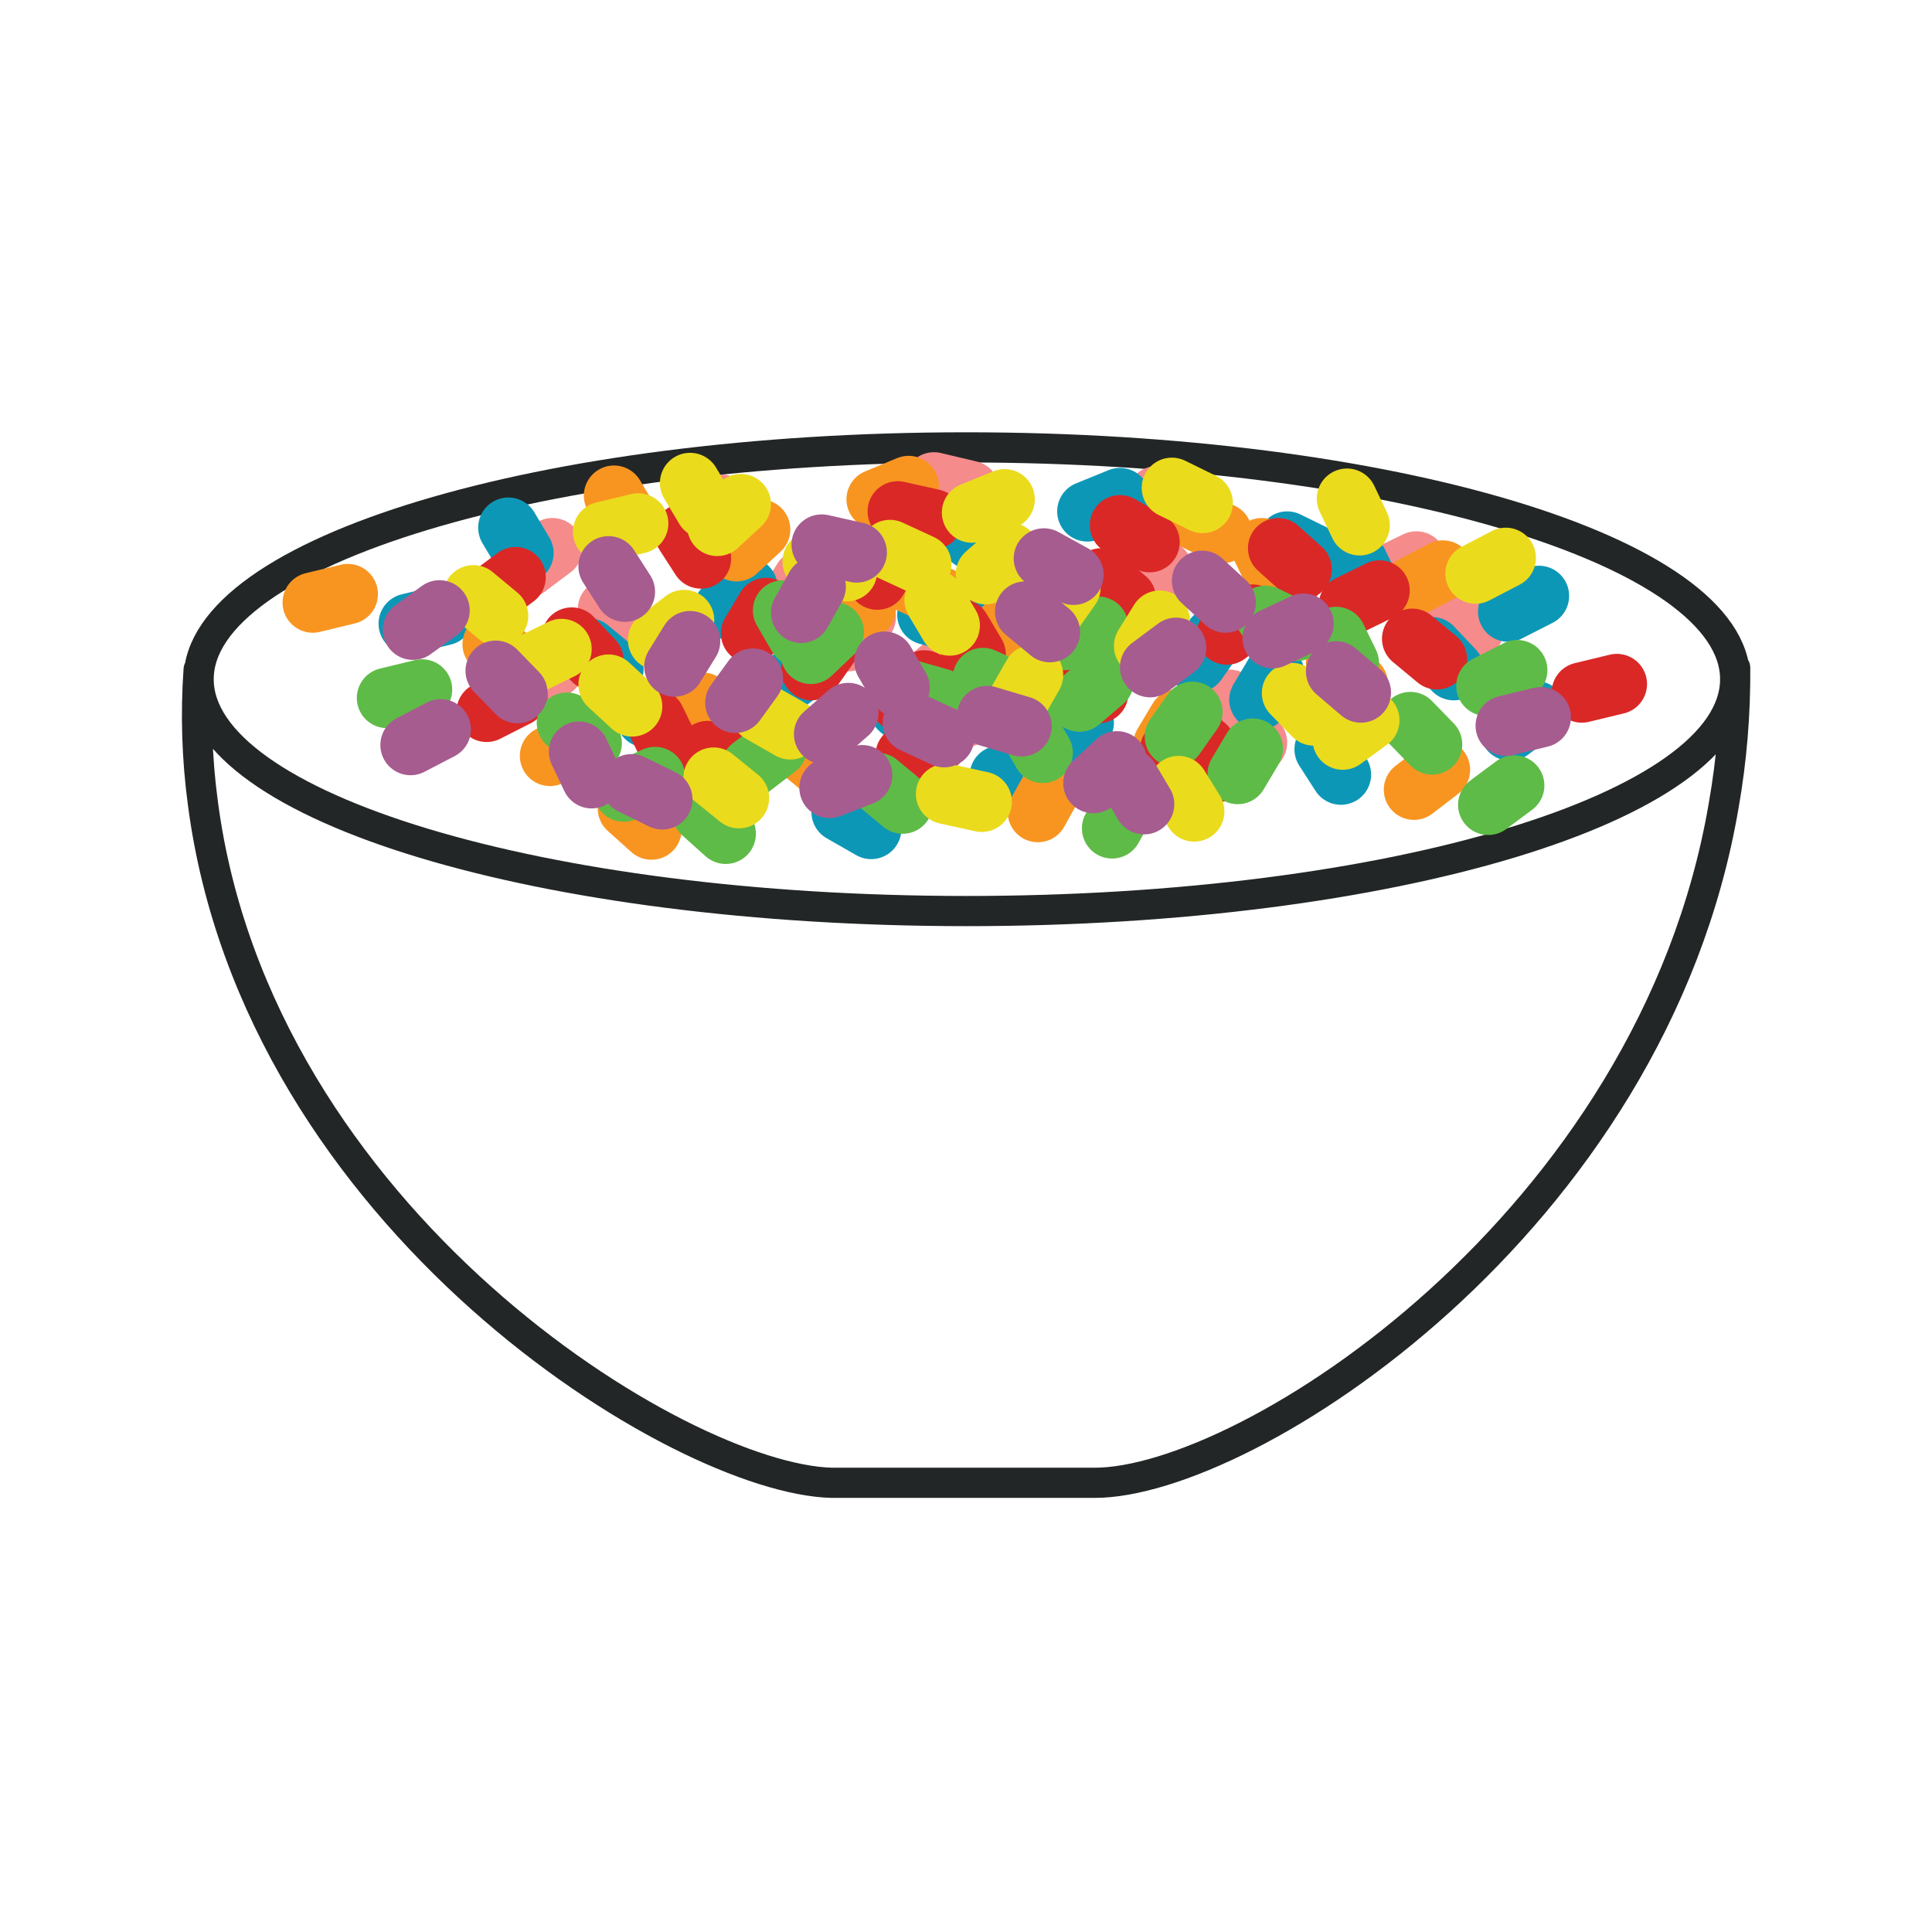
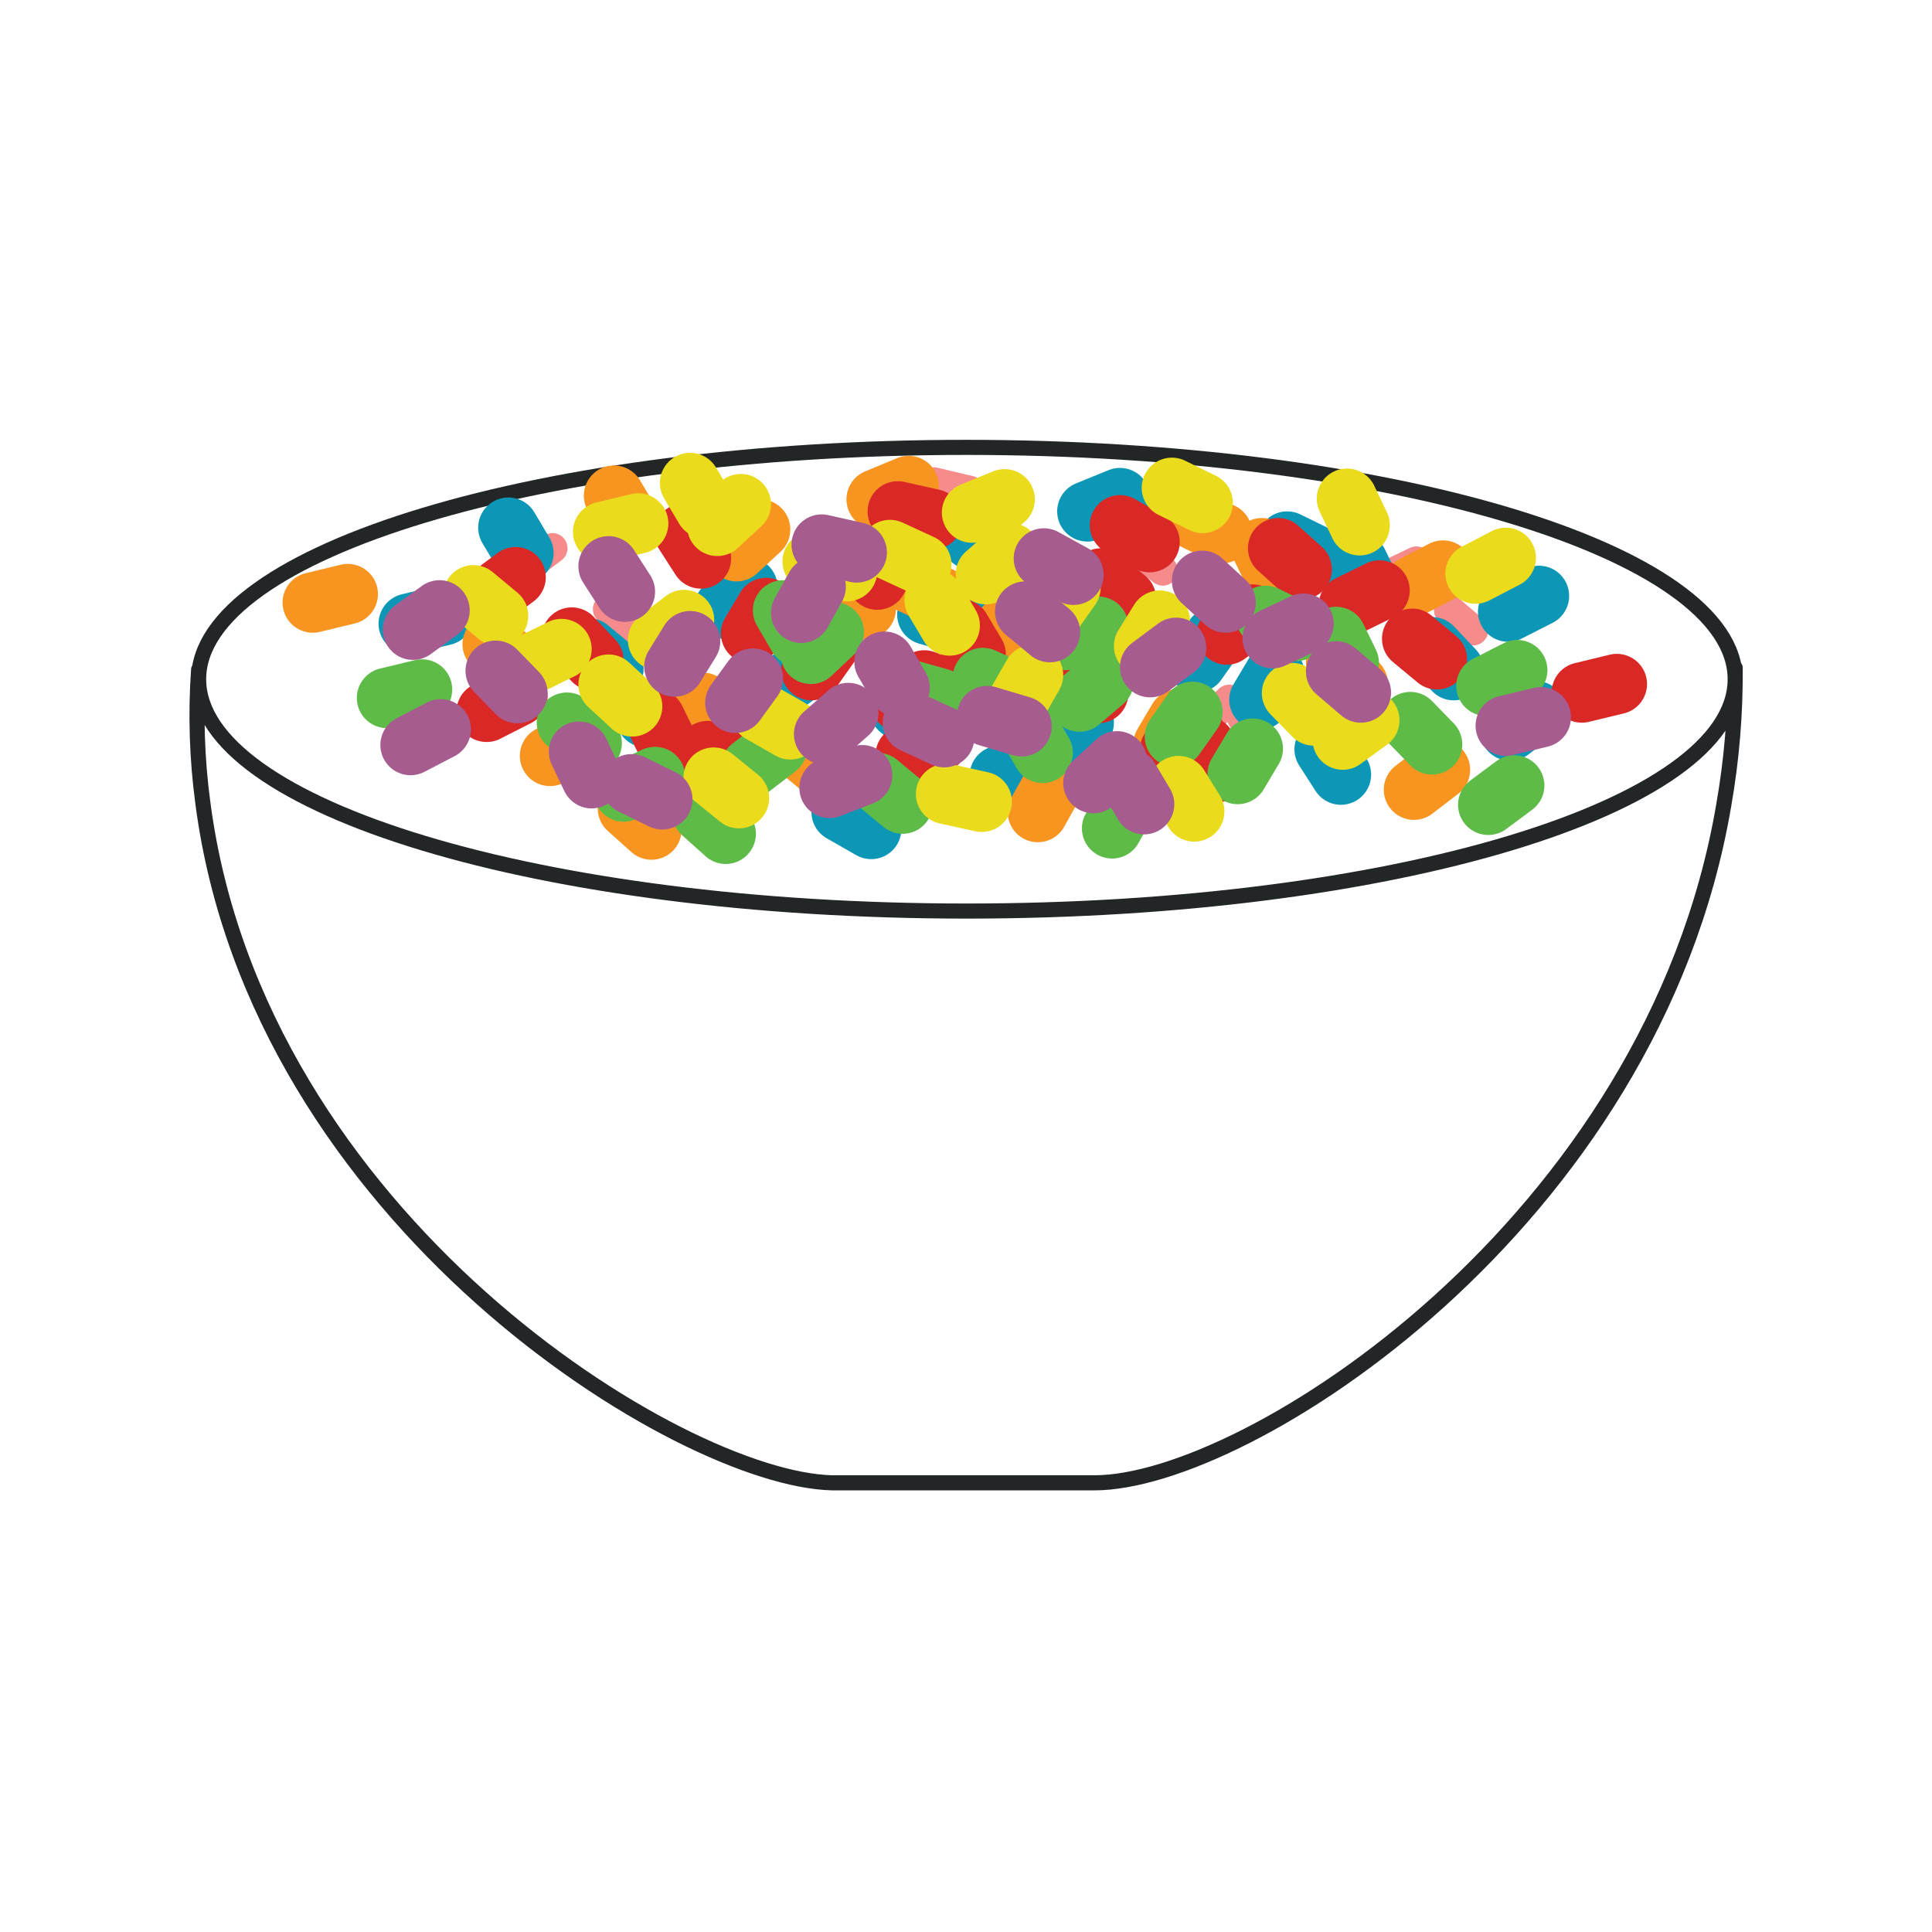
<svg xmlns="http://www.w3.org/2000/svg" viewBox="0 0 32 32">
  <g fill="none" stroke-linecap="round" stroke-linejoin="round">
-     <path d="M28.74,11.25c0,2.12-5.7,3.84-12.73,3.84S3.29,13.37,3.29,11.25,9,7.41,16,7.41,28.74,9.13,28.74,11.25ZM3.29,11.09a10.87,10.87,0,0,0,.07,2.21c.9,6.89,7.9,11.2,10.42,11.26l2.23,0h2.12c2.52,0,9.24-4.29,10.42-11.22a12.6,12.6,0,0,0,.19-2.28" stroke="#232626" stroke-width="0.5" />
-     <g stroke="#F58B8B" stroke-width="1">
+     <path d="M28.74,11.25c0,2.12-5.7,3.84-12.73,3.84S3.29,13.37,3.29,11.25,9,7.41,16,7.41,28.74,9.13,28.74,11.25ZM3.29,11.09a10.87,10.87,0,0,0,.07,2.21c.9,6.89,7.9,11.2,10.42,11.26l2.23,0h2.12c2.52,0,9.24-4.29,10.42-11.22a12.6,12.6,0,0,0,.19-2.28" stroke="#232626" stroke-width="0.25" />
+     <g stroke="#F58B8B" stroke-width="0.5">
      <line x1="8.66" y1="11.31" x2="9.17" y2="11.06" />
      <line x1="24" y1="10.1" x2="24.4" y2="10.44" />
      <line x1="15.13" y1="9.12" x2="15.37" y2="8.7" />
      <line x1="12.21" y1="8.77" x2="11.95" y2="8.36" />
      <line x1="18.84" y1="9.11" x2="19.26" y2="9.45" />
      <line x1="20.36" y1="11.59" x2="19.98" y2="11.95" />
      <line x1="10.43" y1="10.46" x2="10.07" y2="10.09" />
      <line x1="8.71" y1="9.41" x2="9.15" y2="9.08" />
      <line x1="14.34" y1="10.22" x2="14.04" y2="10.62" />
      <line x1="16.14" y1="11.81" x2="15.61" y2="12.03" />
      <line x1="20.92" y1="10.03" x2="21.35" y2="9.7" />
      <line x1="19.16" y1="8.22" x2="19.65" y2="8.5" />
      <line x1="16.52" y1="9.94" x2="16.77" y2="10.36" />
      <line x1="13.04" y1="10.01" x2="13.3" y2="9.6" />
      <line x1="15.47" y1="7.99" x2="16.06" y2="8.13" />
      <line x1="20.82" y1="12.3" x2="20.57" y2="11.88" />
      <line x1="22.94" y1="9.55" x2="23.46" y2="9.3" />
      <line x1="15.91" y1="10.79" x2="15.51" y2="11.14" />
      <line x1="12.83" y1="12.21" x2="12.32" y2="11.97" />
    </g>
    <g stroke="#0D97B7">
      <line x1="25.49" y1="9.87" x2="24.98" y2="10.13" />
      <line x1="10.16" y1="11.08" x2="9.75" y2="10.74" />
      <line x1="16.1" y1="8.94" x2="16.62" y2="9.18" />
      <line x1="17.95" y1="11.97" x2="17.71" y2="12.39" />
      <line x1="6.77" y1="10.33" x2="7.35" y2="10.19" />
      <line x1="21.94" y1="12.41" x2="22.21" y2="12.83" />
      <line x1="15.31" y1="12.08" x2="14.9" y2="11.74" />
      <line x1="11.99" y1="10.08" x2="12.38" y2="9.73" />
      <line x1="23.72" y1="10.72" x2="24.08" y2="11.1" />
      <line x1="25.44" y1="11.78" x2="25.01" y2="12.1" />
      <line x1="19.82" y1="10.97" x2="20.11" y2="10.56" />
      <line x1="15.36" y1="10.18" x2="15.93" y2="10.34" />
      <line x1="22.7" y1="9.75" x2="22.49" y2="9.32" />
      <line x1="18.01" y1="8.47" x2="18.55" y2="8.25" />
      <line x1="13.23" y1="11.15" x2="12.8" y2="11.48" />
      <line x1="14.43" y1="13.73" x2="13.94" y2="13.45" />
      <line x1="12.38" y1="12.58" x2="11.99" y2="12.23" />
      <line x1="17.64" y1="11.24" x2="17.39" y2="10.82" />
      <line x1="21.11" y1="11.17" x2="20.86" y2="11.59" />
      <line x1="17.14" y1="12.98" x2="16.56" y2="12.85" />
      <line x1="8.42" y1="8.74" x2="8.67" y2="9.16" />
      <line x1="11.21" y1="11.63" x2="10.7" y2="11.88" />
      <line x1="18.24" y1="10.39" x2="18.64" y2="10.04" />
      <line x1="21.32" y1="8.97" x2="21.83" y2="9.22" />
    </g>
    <g stroke="#F89521">
      <line x1="23.9" y1="9.45" x2="23.4" y2="9.71" />
      <line x1="8.57" y1="11.01" x2="8.16" y2="10.67" />
      <line x1="15.06" y1="9.65" x2="15.58" y2="9.89" />
      <line x1="17.43" y1="13.02" x2="17.19" y2="13.45" />
      <line x1="5.18" y1="9.98" x2="5.76" y2="9.84" />
      <line x1="13.72" y1="12.81" x2="13.31" y2="12.47" />
      <line x1="12.2" y1="9.13" x2="12.59" y2="8.77" />
      <line x1="22.13" y1="10.96" x2="22.49" y2="11.33" />
      <line x1="23.85" y1="12.75" x2="23.42" y2="13.08" />
      <line x1="18.23" y1="10.73" x2="18.52" y2="10.32" />
      <line x1="13.77" y1="9.92" x2="14.34" y2="10.08" />
      <line x1="21.11" y1="9.51" x2="20.9" y2="9.08" />
      <line x1="14.52" y1="8.27" x2="15.05" y2="8.05" />
      <line x1="11.64" y1="11.64" x2="11.21" y2="11.97" />
      <line x1="10.79" y1="13.74" x2="10.4" y2="13.39" />
      <line x1="16.05" y1="11.7" x2="15.8" y2="11.28" />
      <line x1="19.52" y1="11.91" x2="19.27" y2="12.33" />
      <line x1="10.17" y1="8.21" x2="10.42" y2="8.63" />
      <line x1="9.62" y1="12.28" x2="9.11" y2="12.52" />
      <line x1="16.65" y1="10.38" x2="17.05" y2="10.03" />
      <line x1="19.73" y1="8.58" x2="20.24" y2="8.83" />
    </g>
    <g stroke="#DA2827">
      <line x1="8.06" y1="11.79" x2="8.57" y2="11.53" />
      <line x1="23.39" y1="10.58" x2="23.8" y2="10.92" />
      <line x1="16.9" y1="11.66" x2="16.38" y2="11.42" />
      <line x1="14.53" y1="9.6" x2="14.77" y2="9.18" />
      <line x1="26.78" y1="11.33" x2="26.2" y2="11.47" />
      <line x1="11.61" y1="9.25" x2="11.34" y2="8.83" />
      <line x1="18.24" y1="9.58" x2="18.65" y2="9.92" />
      <line x1="19.76" y1="12.07" x2="19.38" y2="12.42" />
      <line x1="9.83" y1="10.94" x2="9.47" y2="10.56" />
      <line x1="8.11" y1="9.88" x2="8.54" y2="9.56" />
      <line x1="13.73" y1="10.69" x2="13.44" y2="11.1" />
      <line x1="18.19" y1="11.48" x2="17.62" y2="11.32" />
      <line x1="10.85" y1="11.91" x2="11.06" y2="12.34" />
      <line x1="15.54" y1="12.29" x2="15" y2="12.51" />
      <line x1="20.32" y1="10.51" x2="20.75" y2="10.18" />
      <line x1="18.55" y1="8.7" x2="19.04" y2="8.98" />
      <line x1="21.17" y1="9.08" x2="21.56" y2="9.43" />
      <line x1="15.91" y1="10.42" x2="16.16" y2="10.84" />
      <line x1="12.44" y1="10.49" x2="12.69" y2="10.07" />
      <line x1="14.87" y1="8.47" x2="15.45" y2="8.6" />
      <line x1="20.21" y1="12.78" x2="19.97" y2="12.36" />
      <line x1="22.34" y1="10.03" x2="22.85" y2="9.78" />
      <line x1="15.31" y1="11.27" x2="14.91" y2="11.62" />
      <line x1="12.23" y1="12.69" x2="11.72" y2="12.44" />
    </g>
    <g stroke="#5FBB47">
      <line x1="25.13" y1="11.1" x2="24.62" y2="11.36" />
      <line x1="9.8" y1="12.31" x2="9.39" y2="11.97" />
      <line x1="16.28" y1="11.23" x2="16.81" y2="11.47" />
      <line x1="18.66" y1="13.29" x2="18.42" y2="13.72" />
      <line x1="6.41" y1="11.56" x2="6.99" y2="11.42" />
      <line x1="14.95" y1="13.31" x2="14.54" y2="12.97" />
      <line x1="13.43" y1="10.83" x2="13.81" y2="10.47" />
      <line x1="23.36" y1="11.96" x2="23.72" y2="12.33" />
      <line x1="25.08" y1="13.01" x2="24.65" y2="13.33" />
      <line x1="19.46" y1="12.2" x2="19.75" y2="11.79" />
      <line x1="15" y1="11.41" x2="15.57" y2="11.57" />
      <line x1="22.34" y1="10.98" x2="22.13" y2="10.55" />
      <line x1="17.65" y1="10.6" x2="18.19" y2="10.38" />
      <line x1="12.87" y1="12.38" x2="12.44" y2="12.71" />
      <line x1="12.02" y1="13.81" x2="11.63" y2="13.46" />
      <line x1="17.27" y1="12.47" x2="17.03" y2="12.05" />
      <line x1="20.75" y1="12.4" x2="20.5" y2="12.82" />
      <line x1="12.97" y1="10.11" x2="13.22" y2="10.54" />
      <line x1="10.85" y1="12.87" x2="10.33" y2="13.11" />
      <line x1="17.88" y1="11.62" x2="18.28" y2="11.28" />
      <line x1="20.96" y1="10.2" x2="21.47" y2="10.45" />
    </g>
    <g stroke="#EBDB1D">
      <line x1="24.94" y1="9.24" x2="24.44" y2="9.5" />
      <line x1="8.25" y1="10.2" x2="7.84" y2="9.86" />
      <line x1="14.74" y1="9.11" x2="15.26" y2="9.35" />
      <line x1="17.11" y1="11.18" x2="16.87" y2="11.6" />
      <line x1="9.99" y1="8.81" x2="10.57" y2="8.67" />
      <line x1="19.52" y1="13.02" x2="19.78" y2="13.44" />
      <line x1="12.24" y1="13.22" x2="11.82" y2="12.88" />
      <line x1="11.88" y1="8.71" x2="12.27" y2="8.35" />
      <line x1="21.4" y1="11.48" x2="21.76" y2="11.85" />
      <line x1="22.68" y1="11.93" x2="22.24" y2="12.25" />
      <line x1="17.44" y1="10.14" x2="17.73" y2="9.73" />
      <line x1="13.46" y1="9.3" x2="14.03" y2="9.46" />
      <line x1="22.52" y1="8.7" x2="22.31" y2="8.26" />
      <line x1="16.1" y1="8.49" x2="16.64" y2="8.27" />
      <line x1="11.33" y1="10.27" x2="10.9" y2="10.6" />
      <line x1="13.09" y1="12.08" x2="12.6" y2="11.8" />
      <line x1="10.47" y1="11.7" x2="10.08" y2="11.34" />
      <line x1="15.73" y1="10.36" x2="15.48" y2="9.94" />
      <line x1="19.21" y1="10.28" x2="18.95" y2="10.7" />
      <line x1="16.26" y1="13.28" x2="15.67" y2="13.15" />
      <line x1="11.43" y1="8" x2="11.68" y2="8.42" />
      <line x1="9.3" y1="10.75" x2="8.79" y2="11" />
      <line x1="16.33" y1="9.51" x2="16.73" y2="9.16" />
      <line x1="19.41" y1="8.08" x2="19.92" y2="8.33" />
    </g>
    <g stroke="#A65C8F">
      <line x1="6.8" y1="12.34" x2="7.3" y2="12.08" />
      <line x1="22.13" y1="11.12" x2="22.54" y2="11.47" />
      <line x1="15.64" y1="12.21" x2="15.12" y2="11.97" />
      <line x1="13.27" y1="10.15" x2="13.51" y2="9.72" />
      <line x1="25.52" y1="11.88" x2="24.94" y2="12.02" />
      <line x1="10.35" y1="9.8" x2="10.08" y2="9.38" />
      <line x1="16.98" y1="10.13" x2="17.39" y2="10.47" />
      <line x1="18.5" y1="12.61" x2="18.11" y2="12.97" />
      <line x1="8.57" y1="11.48" x2="8.21" y2="11.11" />
      <line x1="6.84" y1="10.43" x2="7.28" y2="10.11" />
      <line x1="12.47" y1="11.24" x2="12.18" y2="11.64" />
      <line x1="16.92" y1="12.03" x2="16.35" y2="11.86" />
      <line x1="9.59" y1="12.45" x2="9.8" y2="12.89" />
      <line x1="14.28" y1="12.84" x2="13.74" y2="13.05" />
      <line x1="19.05" y1="11.05" x2="19.48" y2="10.73" />
      <line x1="17.29" y1="9.25" x2="17.78" y2="9.52" />
      <line x1="19.91" y1="9.62" x2="20.3" y2="9.98" />
      <line x1="14.65" y1="10.96" x2="14.9" y2="11.39" />
      <line x1="11.17" y1="11.04" x2="11.43" y2="10.62" />
      <line x1="13.61" y1="9.02" x2="14.19" y2="9.15" />
      <line x1="18.95" y1="13.32" x2="18.7" y2="12.9" />
      <line x1="21.08" y1="10.57" x2="21.59" y2="10.33" />
      <line x1="14.05" y1="11.81" x2="13.65" y2="12.16" />
      <line x1="10.97" y1="13.24" x2="10.46" y2="12.99" />
    </g>
  </g>
</svg>
